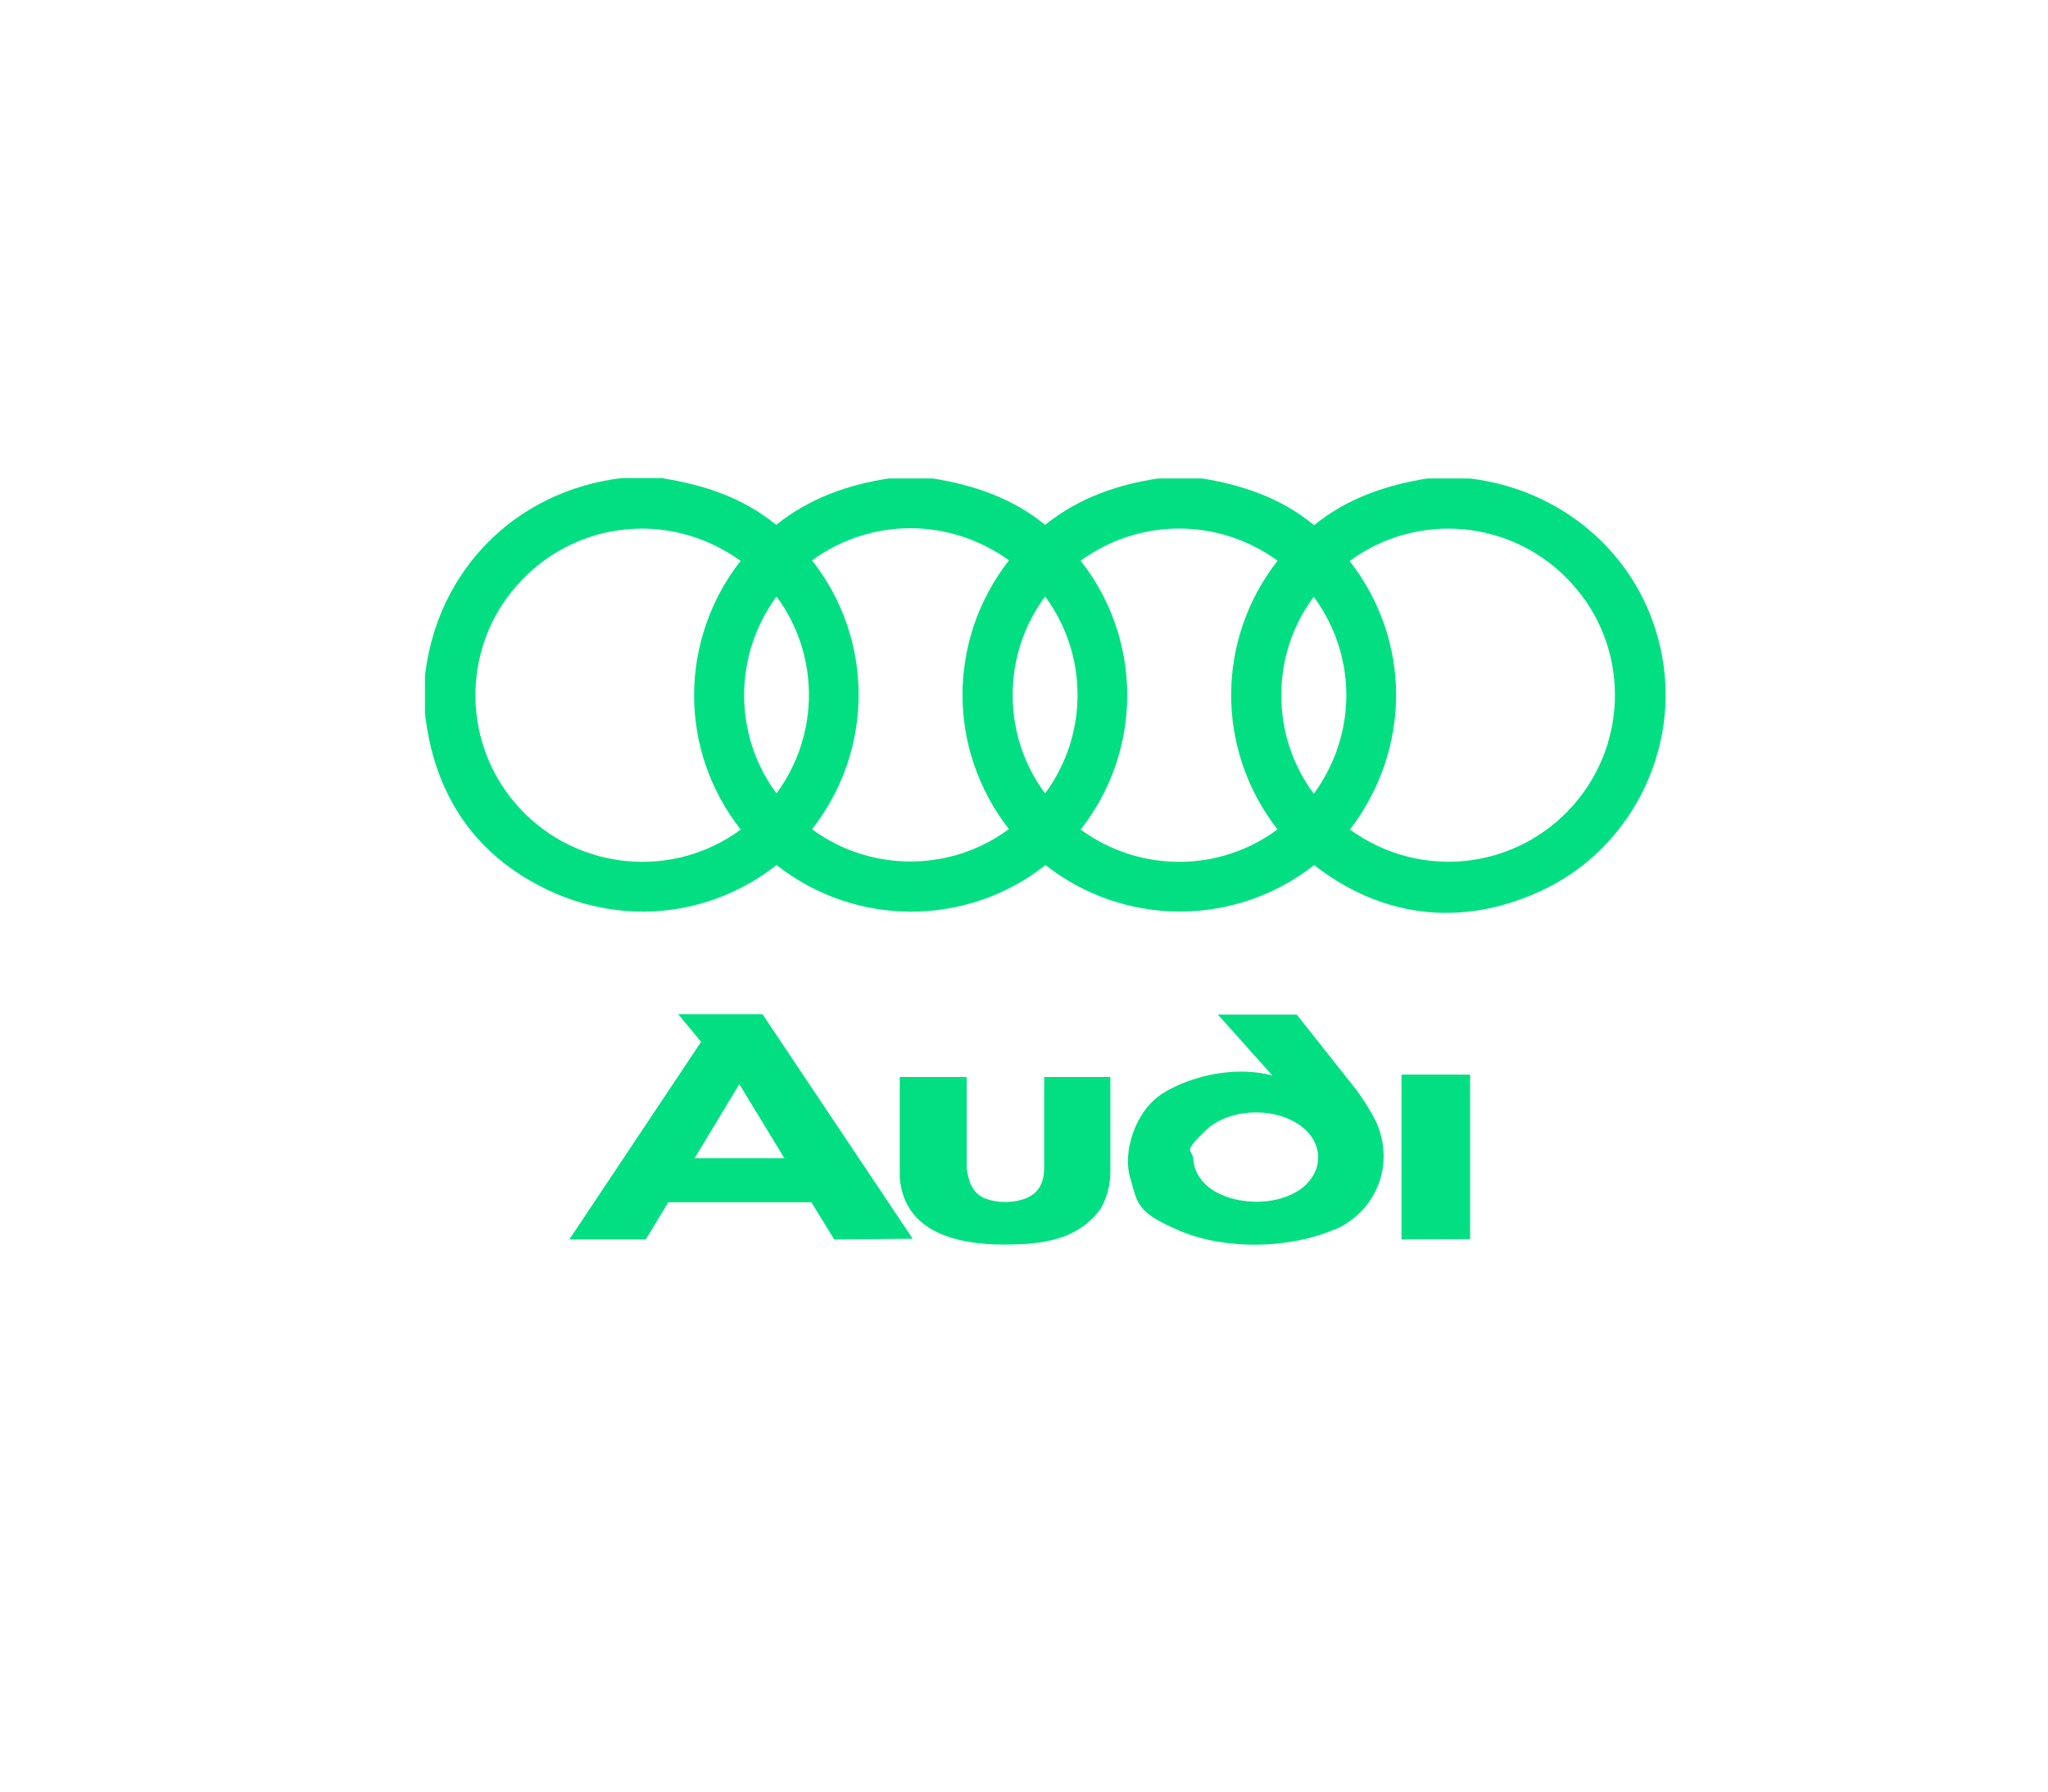
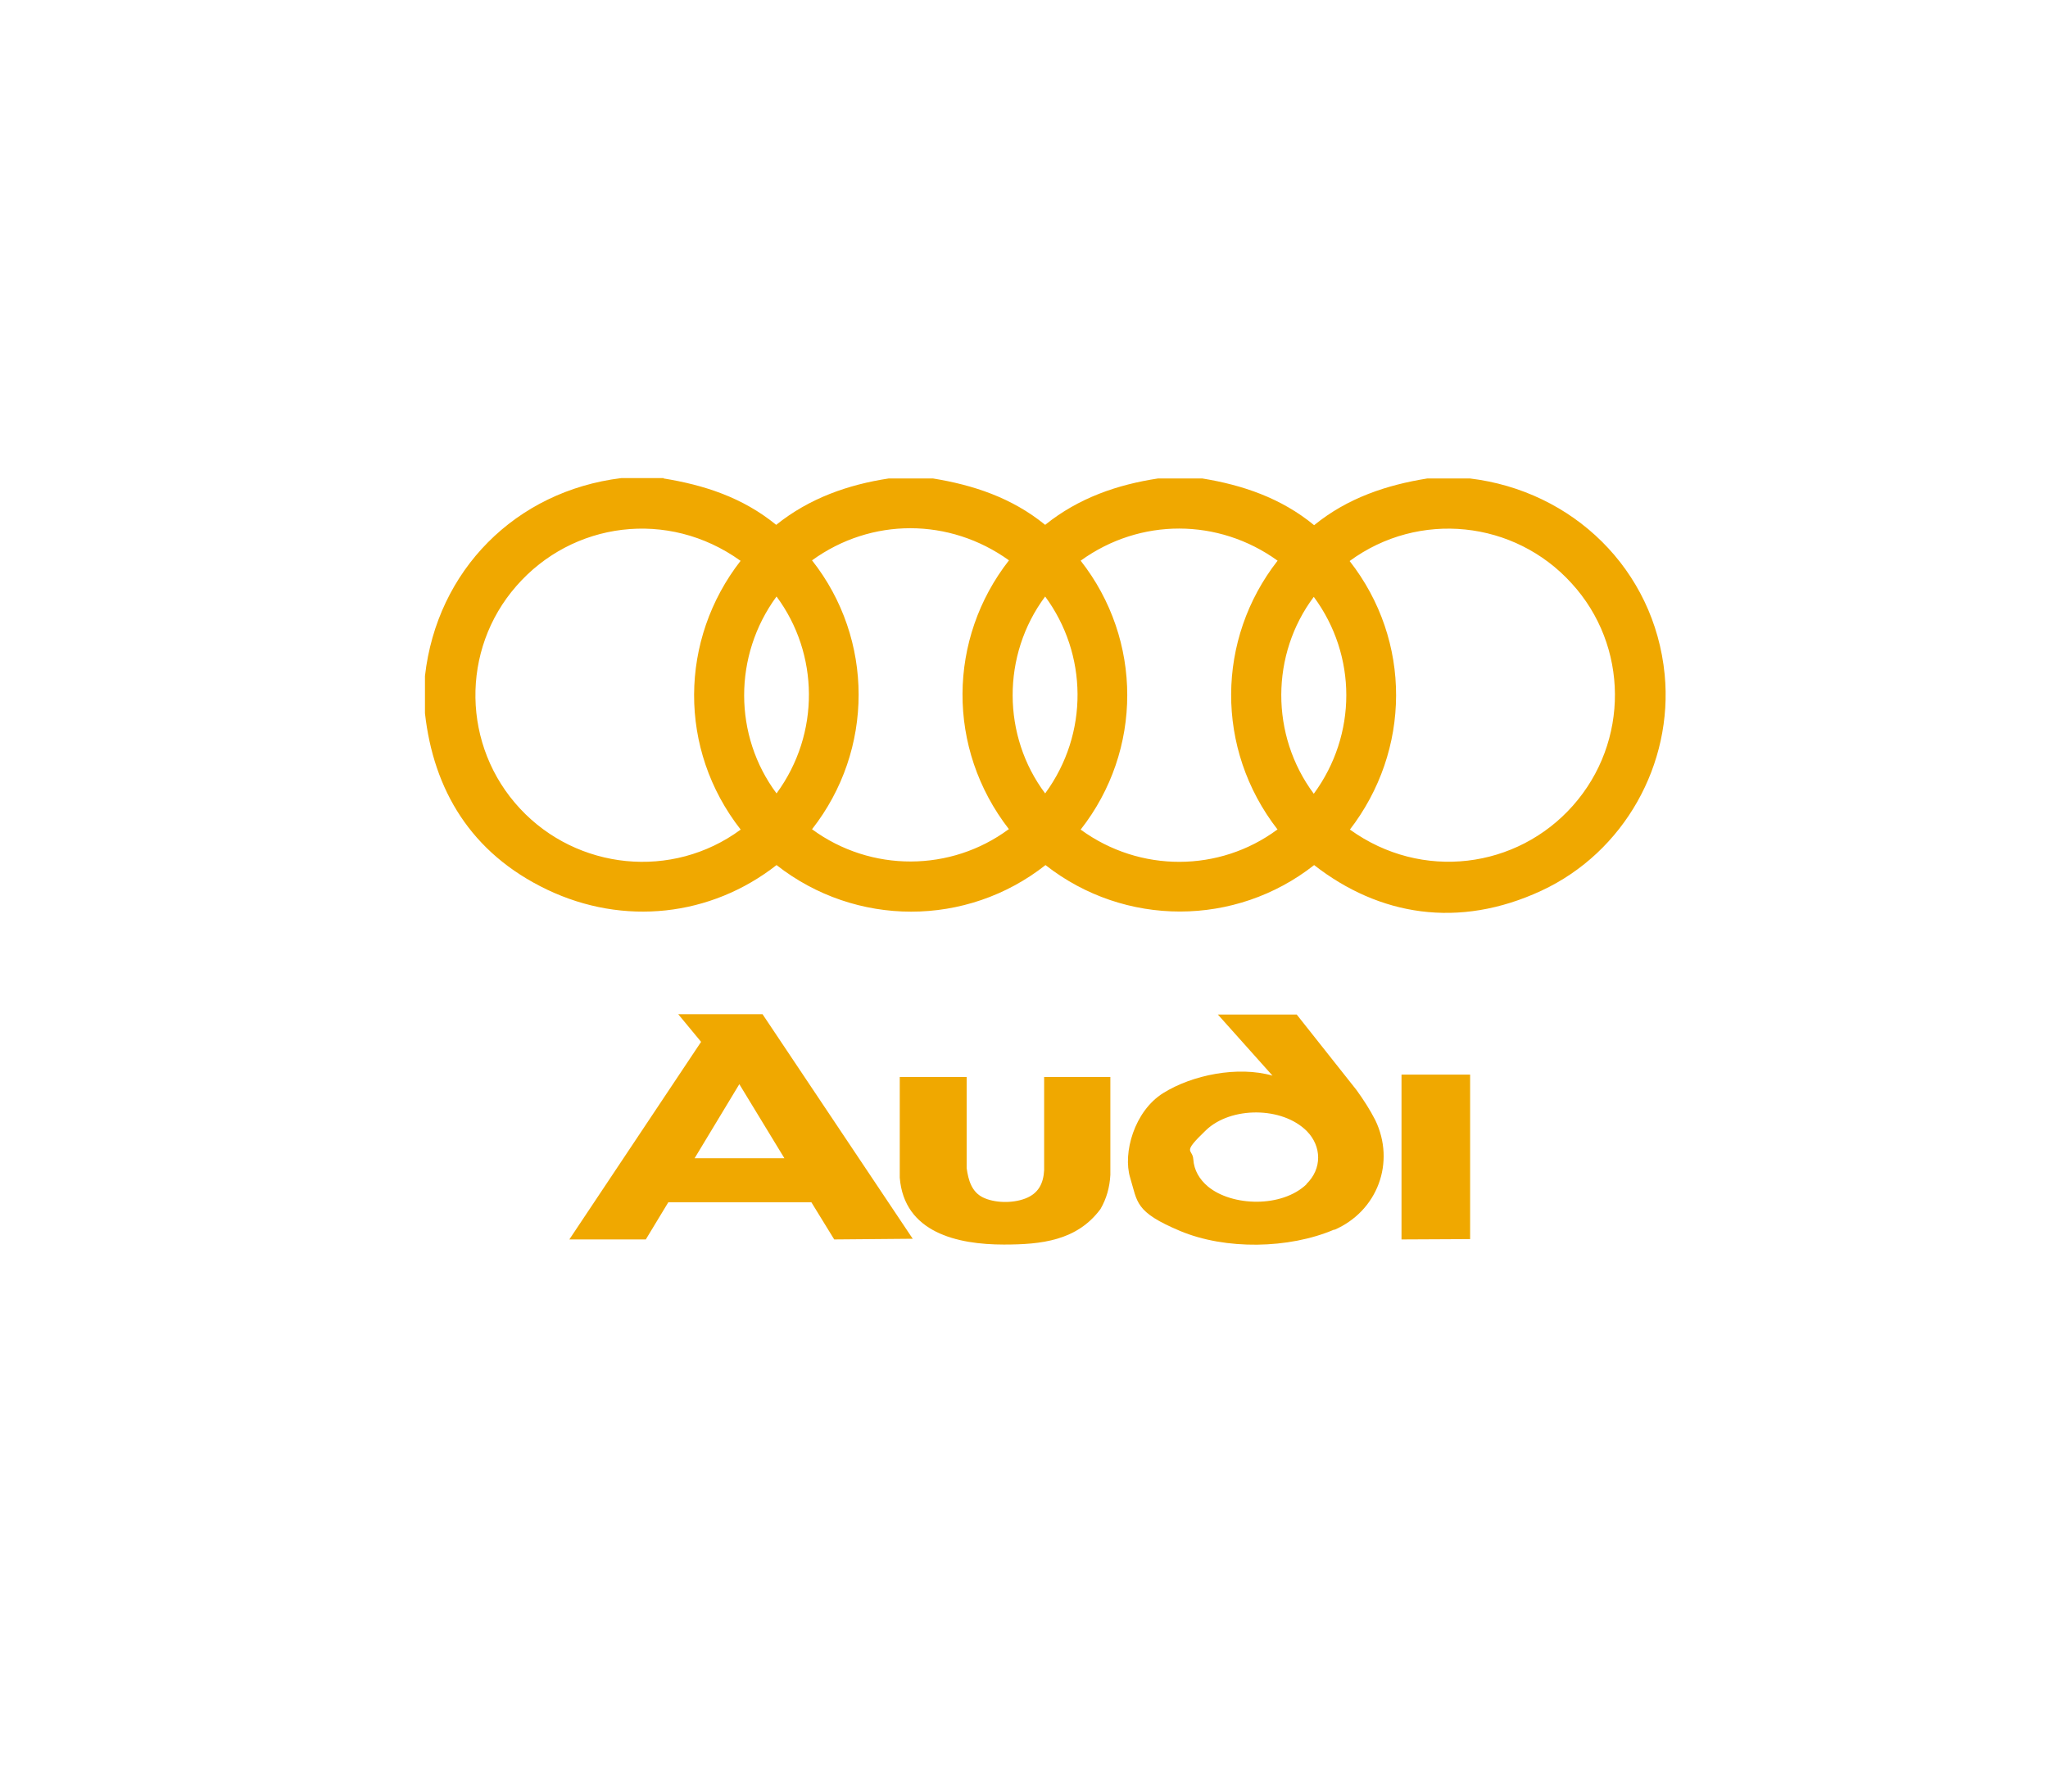
<svg xmlns="http://www.w3.org/2000/svg" id="Ebene_1" version="1.1" viewBox="0 0 600 524.9">
  <defs>
    <style>
      .st0 {
-         fill: #02df82;
+         fill: #f0a800;
      }
    </style>
  </defs>
  <path class="st0" d="M194.4,140.2c11.7,1.9,23.1,5.5,33,13.6,9.7-7.8,21.1-11.8,33-13.6h12.9c11.7,1.9,23.1,5.6,32.9,13.6,9.8-7.9,21.2-11.8,33.1-13.6h12.9c11.7,1.9,23.1,5.7,32.8,13.7,9.8-8,21.3-11.8,33.2-13.7h12.4c30.1,3.6,54.1,26.6,57.1,57.5,2.5,26.1-11.8,52-36.1,63.3s-47.6,7.3-66.6-7.5c-23,18.1-55.5,18.2-78.7,0-23.1,18.2-55.6,18.2-78.8,0-19.3,15.1-44.8,17.9-67.2,7.2s-33.3-29.3-35.8-51.7v-10.9c3.5-31,26.6-54.2,57.5-58h12.4ZM216.9,164.3c-21.2-15.2-49.2-11.4-65.6,7.4-16.4,18.7-16,47,1.1,65.3,16.7,17.9,44.5,20.9,64.6,6.1-18.4-23.5-18-55.7,0-78.8ZM295.6,243c-18.4-23.7-17.9-55.9,0-78.8-17.4-12.5-40.3-12.6-57.7,0,18.2,23.1,18.2,55.6,0,78.8,17.3,12.7,40.7,12.5,57.6,0ZM374.3,243.1c-18.4-23.7-17.9-55.9,0-78.8-17.3-12.5-40.3-12.6-57.7,0,18.2,23.2,18.2,55.6,0,78.8,17.4,12.7,40.7,12.5,57.6,0ZM395.5,243.1c21.1,15.2,49,11.4,65.3-7,16.6-18.7,16.4-46.9-.4-65.2-16.7-18.4-44.7-21.4-65-6.5,18.3,23.4,18,55.5,0,78.8ZM227.5,232.5c12.9-17.6,12.4-41,0-57.7-12.7,17.3-12.6,40.8,0,57.7ZM306.2,232.5c12.9-17.6,12.4-40.9,0-57.7-12.8,17.2-12.6,40.9,0,57.7ZM384.9,232.6c12.7-17.3,12.7-40.5,0-57.7-12.6,16.8-12.8,40.5,0,57.7Z" />
  <path class="st0" d="M237.7,352.3h-41.9s-6.6,10.9-6.6,10.9h-22.4c0,0,38.6-57.9,38.6-57.9l-6.7-8.1h24.7c0,0,44,65.8,44,65.8l-23,.2-6.7-10.9ZM229.8,339.4l-13.2-21.7-13.1,21.7h26.3Z" />
  <path class="st0" d="M390.9,360.3c-13.3,5.7-31.9,6-45.2.4s-12.4-8.4-14.6-15.6,1.2-19.5,9.7-24.8,21.8-8,32-5.1l-16-17.9h23.1c0,0,17.5,22.1,17.5,22.1,2.1,2.9,3.9,5.7,5.5,8.8,6,12.4.7,26.7-12,32.2ZM382.7,347c4.7-4.5,4.5-11.1.2-15.5-7.2-7.3-22.3-7.3-29.6-.3s-3.9,5.3-3.7,8.5,1.8,5.9,4.3,8c7,5.8,21.6,6.3,28.9-.7Z" />
  <path class="st0" d="M325.3,315.6v28.7c-.2,3.6-1.1,6.9-2.9,10-6.9,9.3-17.4,10.4-28.3,10.4-13.6,0-29.2-3.5-30.5-19.6v-29.5s19.6,0,19.6,0v26.7c.5,3.6,1.5,7,4.8,8.6s8.5,1.8,12.4.3,5.3-4.5,5.5-8.3v-27.3c0,0,19.5,0,19.5,0Z" />
  <polygon class="st0" points="430.7 363.1 410.6 363.2 410.6 314.9 430.7 314.9 430.7 363.1" />
</svg>
